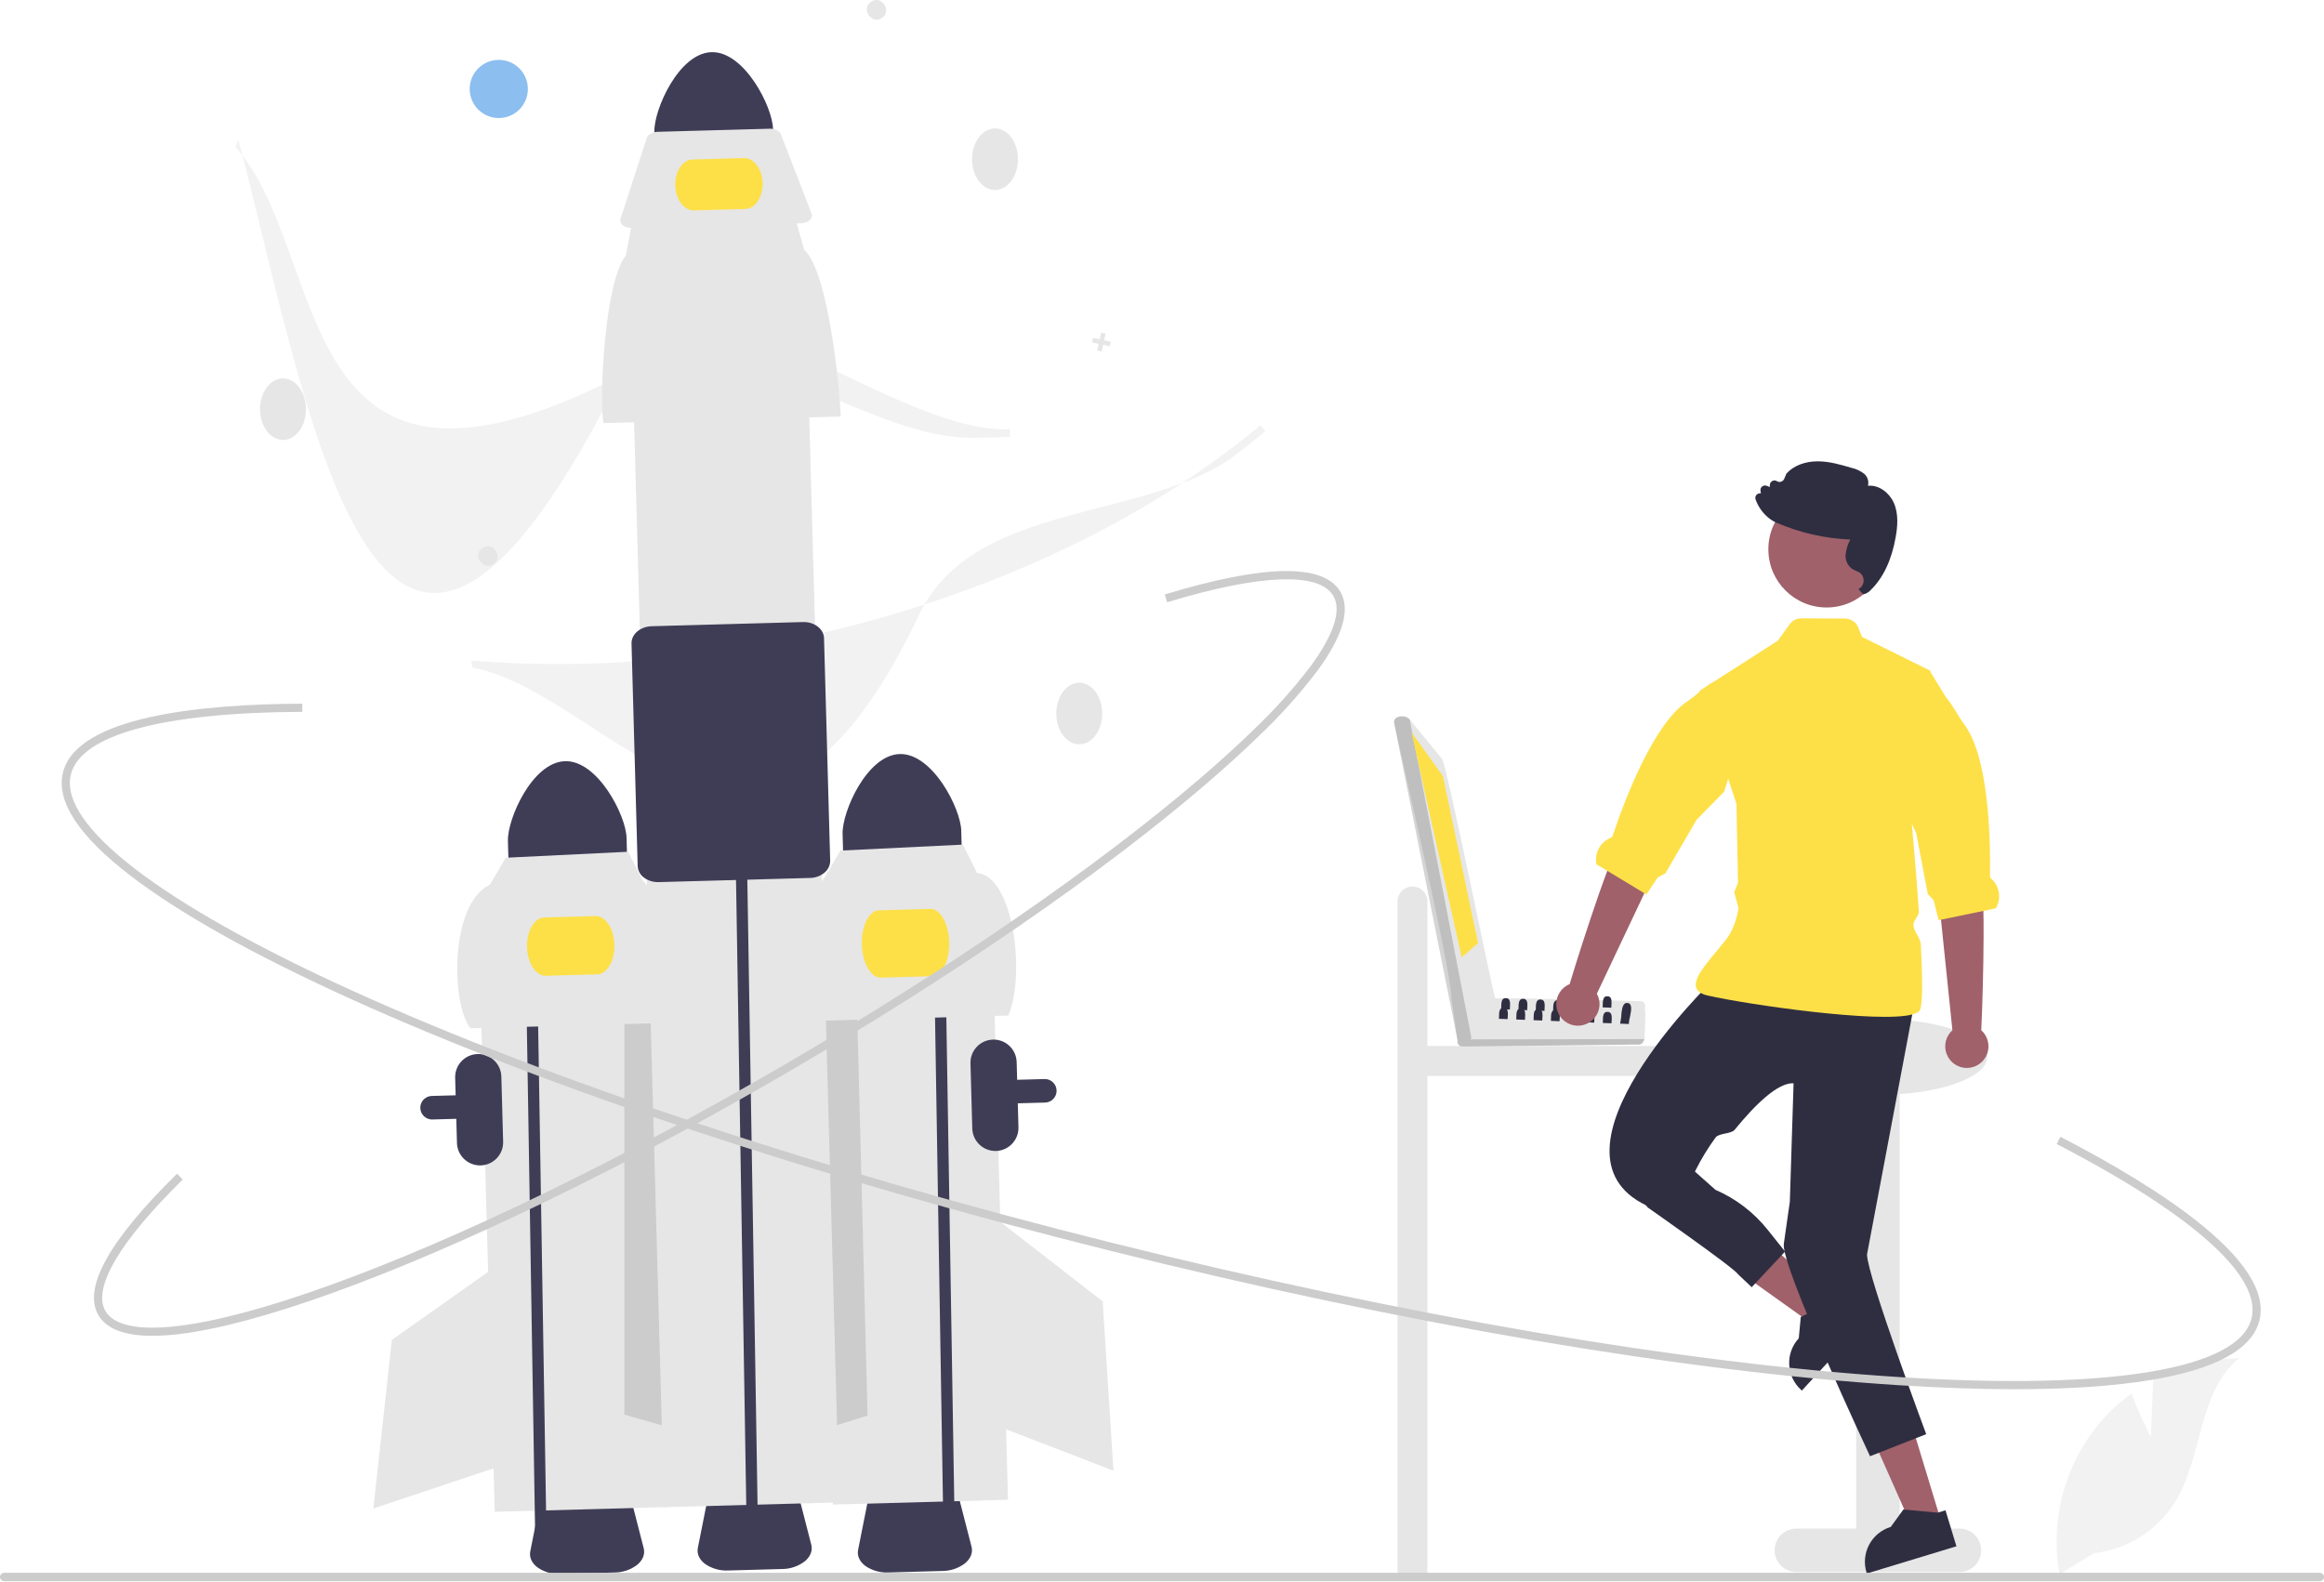
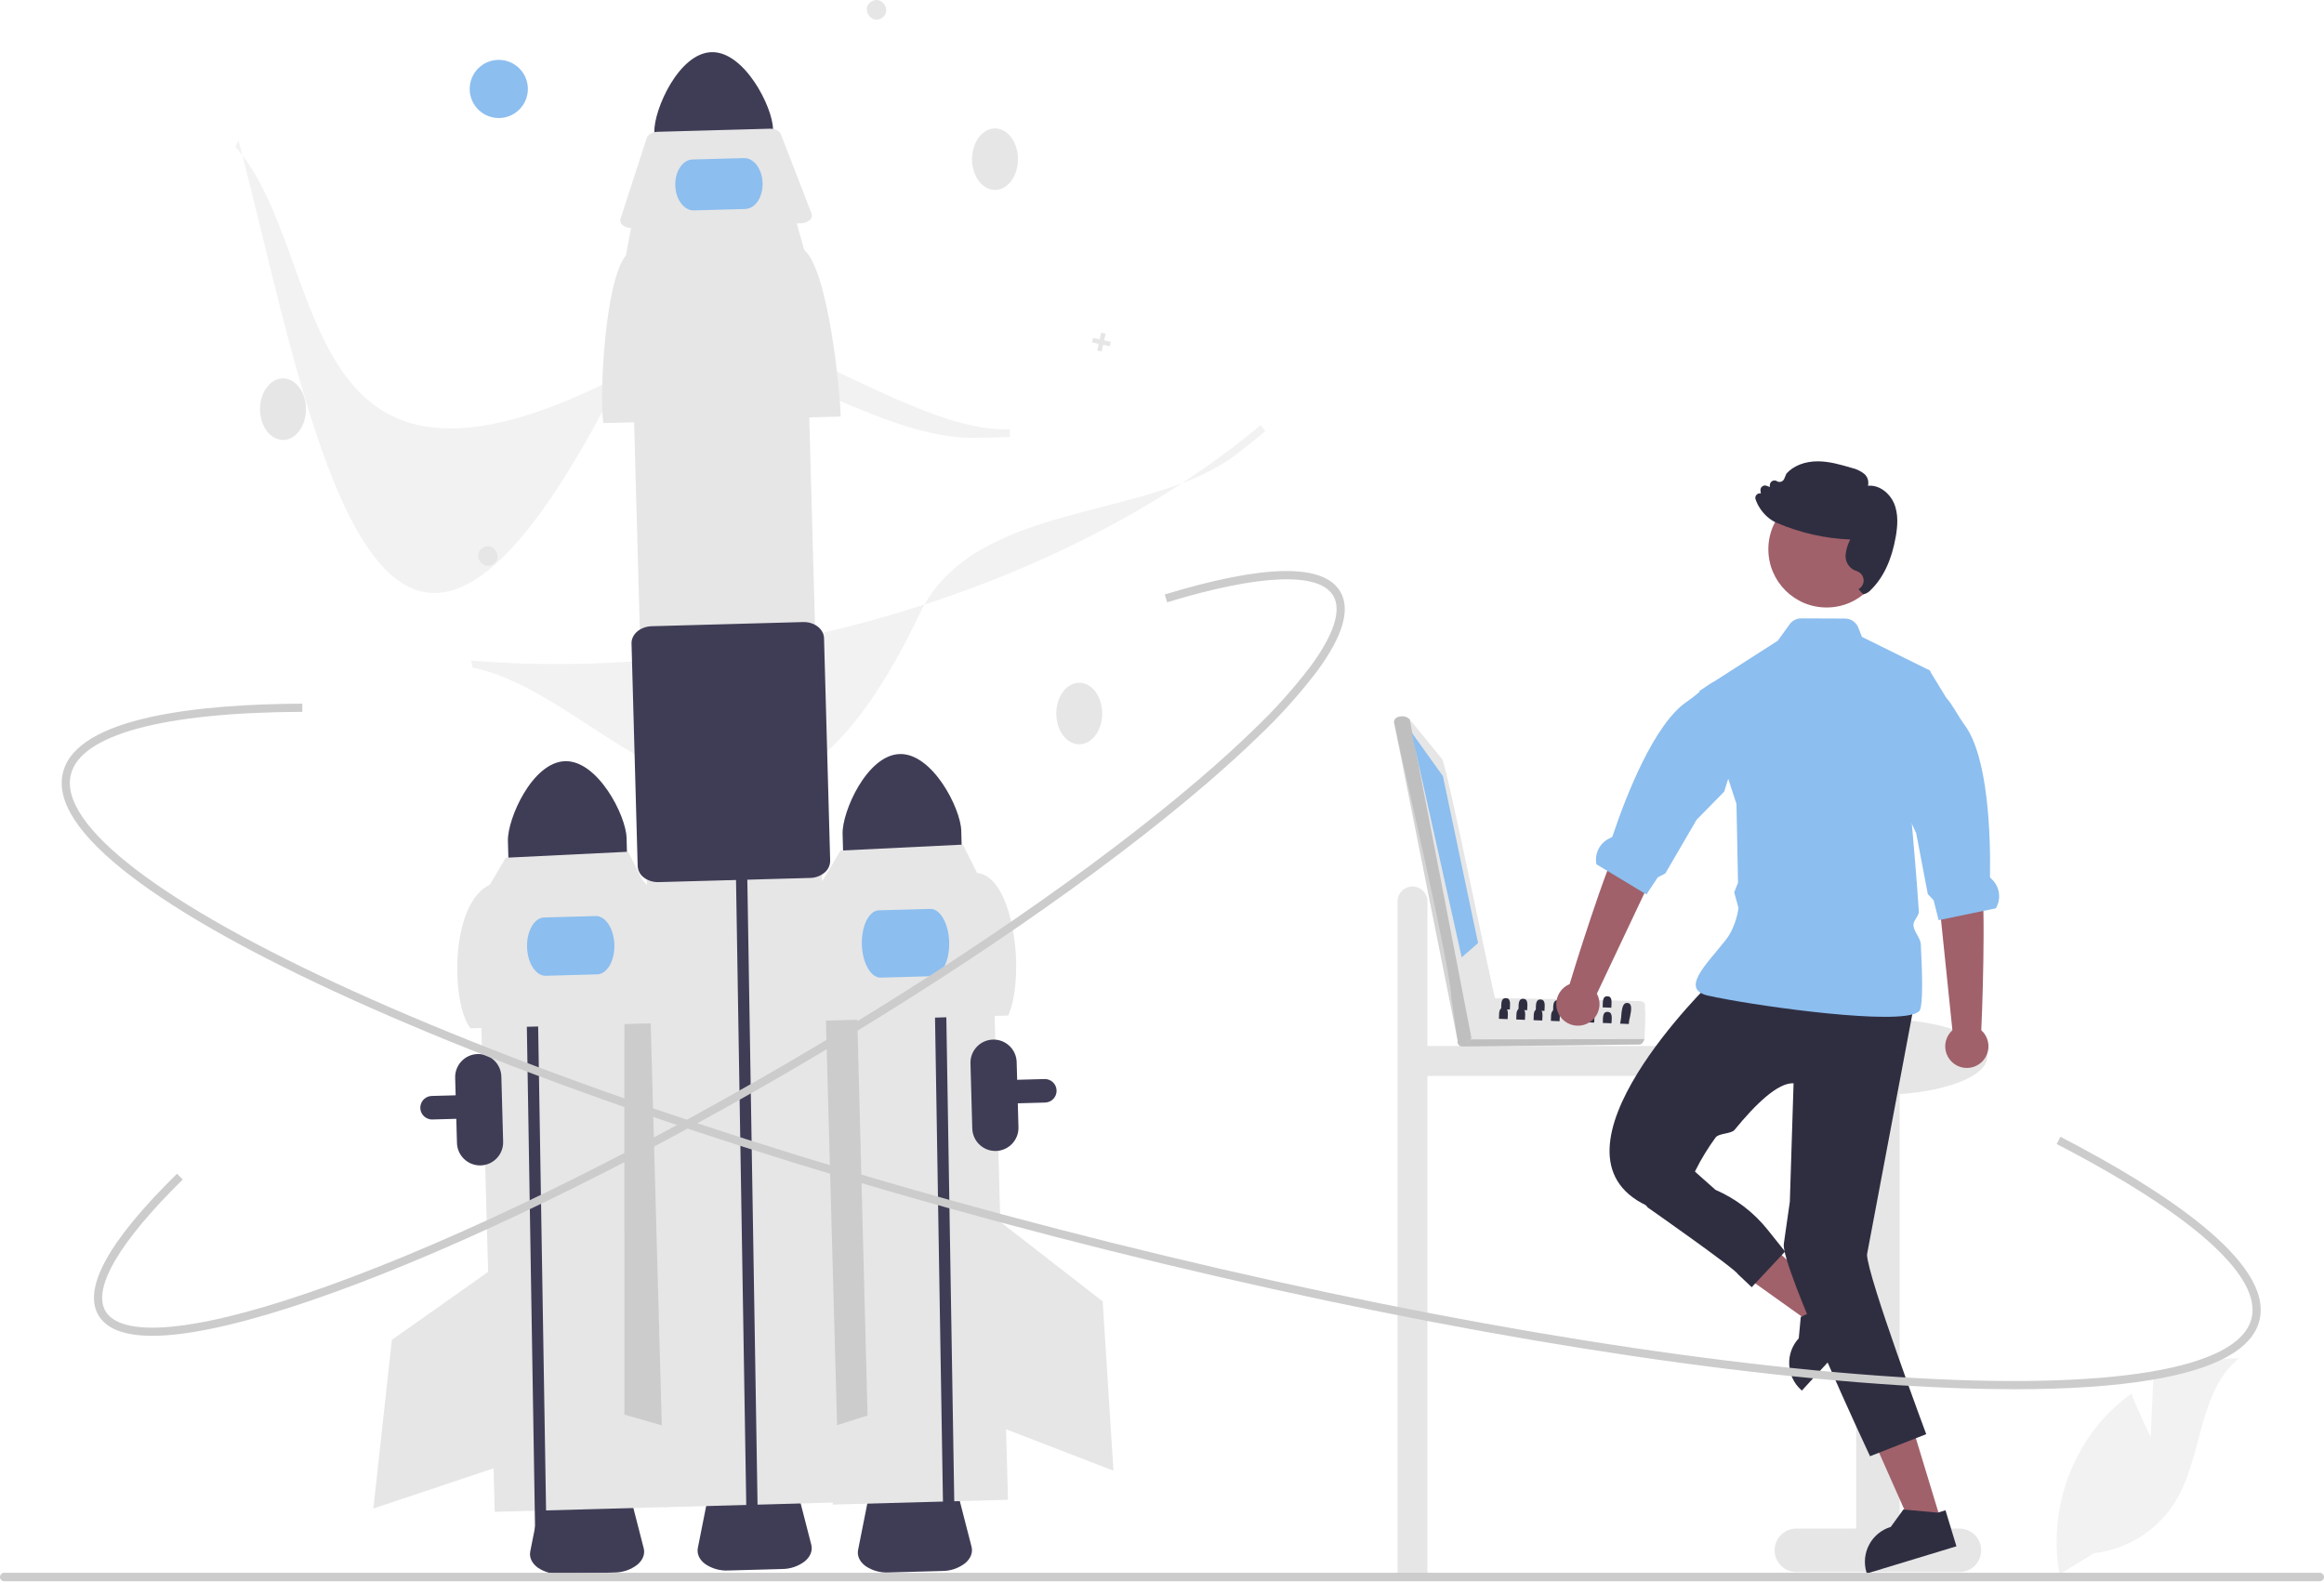
<svg xmlns="http://www.w3.org/2000/svg" data-name="Layer 1" width="855.157" height="581.907" viewBox="0 0 855.157 581.907">
  <path d="M696.927,503.797a5.5,5.5,0,0,1,5.5,5.5v53.206h105.5a5.5,5.5,0,0,1,0,11h-105.5v184h-11V509.297A5.5,5.5,0,0,1,696.927,503.797Z" transform="translate(-177.1854 -177.5591)" fill="#e6e6e6" />
  <path d="M403.333,756.253l-19.832.548a13.812,13.812,0,0,1-8.486-2.379c-2.154-1.602-3.142-3.768-2.708-5.943l3.903-19.613c.735-3.7,5.27-6.497,10.78-6.649l10.952-.302c5.51-.152,10.192,2.39,11.13,6.044l4.979,19.368c.552,2.148-.314,4.365-2.376,6.083A13.812,13.812,0,0,1,403.333,756.253Z" transform="translate(-177.1854 -177.5591)" fill="#3f3d56" />
  <path d="M523.963,755.693l-19.832.548a13.812,13.812,0,0,1-8.486-2.379c-2.154-1.602-3.142-3.768-2.708-5.943l3.903-19.613c.735-3.7,5.27-6.497,10.78-6.649l10.952-.302c5.51-.152,10.192,2.39,11.13,6.044l4.979,19.368c.552,2.148-.314,4.365-2.376,6.083A13.812,13.812,0,0,1,523.963,755.693Z" transform="translate(-177.1854 -177.5591)" fill="#3f3d56" />
  <path d="M334.467,589.188a4.331,4.331,0,0,1,1.595-8.308L561.53,574.655a4.33,4.33,0,0,1,4.449,4.208l0,0a4.336,4.336,0,0,1-4.209,4.448l-0-0-225.468,6.226A4.307,4.307,0,0,1,334.467,589.188Z" transform="translate(-177.1854 -177.5591)" fill="#3f3d56" />
  <rect x="356.219" y="515.396" width="64.474" height="217.68" transform="translate(-194.2683 -166.5985) rotate(-1.58175)" fill="#e6e6e6" />
  <polygon points="242.126 333.079 229.737 366.828 229.748 520.587 244.844 524.916 242.126 333.079" fill="#ccc" />
  <path d="M385.116,457.681c-12.057.342-21.257,21.209-21.036,29.352l.407,14.742,43.659-1.206-.407-14.742C407.511,477.685,397.174,457.357,385.116,457.681Z" transform="translate(-177.1854 -177.5591)" fill="#3f3d56" />
  <path d="M354.063,606.44a8.51,8.51,0,0,1-8.731-8.262l-.662-23.991a8.5,8.5,0,1,1,16.994-.469l.662,23.991A8.51,8.51,0,0,1,354.063,606.44Z" transform="translate(-177.1854 -177.5591)" fill="#3f3d56" />
  <polyline points="193.233 339.284 192.928 323.429 197.086 323.326 197.391 339.13 201.16 569.476 197.001 569.591" fill="#3f3d56" />
  <path d="M425.067,553.92l-74.739,2.064c-7.139-8.705-7.787-45.793,7.111-52.851l5.842-9.92,45.043-2.199,5.264,10.445C420.999,507.764,424.82,544.62,425.067,553.92Z" transform="translate(-177.1854 -177.5591)" fill="#e6e6e6" />
-   <path d="M396.936,536.132l-18.9.522c-3.647.101-6.748-4.631-6.911-10.546s2.672-10.811,6.319-10.912l18.9-.522c3.647-.101,6.748,4.631,6.911,10.546S400.583,536.032,396.936,536.132Z" transform="translate(-177.1854 -177.5591)" fill="#fde047" />
+   <path d="M396.936,536.132l-18.9.522c-3.647.101-6.748-4.631-6.911-10.546s2.672-10.811,6.319-10.912l18.9-.522c3.647-.101,6.748,4.631,6.911,10.546S400.583,536.032,396.936,536.132Z" transform="translate(-177.1854 -177.5591)" fill="#8cbeef" />
  <polygon points="183.151 465.568 144.192 493.088 137.386 555.138 182.834 539.953 183.151 465.568" fill="#e6e6e6" />
  <rect x="480.63" y="512.731" width="64.474" height="217.68" transform="translate(-194.1474 -163.1654) rotate(-1.58175)" fill="#e6e6e6" />
  <polygon points="301.996 333.806 315.257 367.222 319.236 520.93 304.257 525.649 301.996 333.806" fill="#ccc" />
  <ellipse cx="397.132" cy="262.584" rx="8.447" ry="11.327" fill="#e6e6e6" />
  <path d="M508.269,455.051c-12.057.342-21.257,21.209-21.036,29.352l.407,14.742,43.659-1.206L530.892,483.197C530.663,475.054,520.326,454.727,508.269,455.051Z" transform="translate(-177.1854 -177.5591)" fill="#3f3d56" />
  <polyline points="343.567 344.247 343.262 328.392 347.42 328.288 347.725 344.093 351.494 574.439 347.335 574.554" fill="#3f3d56" />
  <path d="M548.219,551.29l-74.739,2.064c-1.303-7.877.383-44.633,7.111-52.851l5.842-9.92,45.043-2.199,5.264,10.445C550.039,499.912,554.691,536.032,548.219,551.29Z" transform="translate(-177.1854 -177.5591)" fill="#e6e6e6" />
-   <path d="M520.18,536.813l-18.9.522c-3.647.101-6.768-5.374-6.957-12.202s2.626-12.466,6.273-12.567l18.9-.522c3.647-.101,6.768,5.374,6.957,12.202S523.827,536.712,520.18,536.813Z" transform="translate(-177.1854 -177.5591)" fill="#fde047" />
+   <path d="M520.18,536.813l-18.9.522c-3.647.101-6.768-5.374-6.957-12.202s2.626-12.466,6.273-12.567l18.9-.522c3.647-.101,6.768,5.374,6.957,12.202S523.827,536.712,520.18,536.813Z" transform="translate(-177.1854 -177.5591)" fill="#8cbeef" />
  <polygon points="368.086 449.662 405.749 478.93 409.715 541.227 365.009 523.983 368.086 449.662" fill="#e6e6e6" />
  <path d="M534.754,338.68c-40.413,0-86.857-44.846-127.949-23.539-124.415,64.514-107.289-43.44-143.032-83.589l1.173-2.354c27.059,103.218,51.543,267.692,142.399,83.205,22.759-46.214,97.455,25.22,141.423,23.113l.076,2.829Q541.88,338.681,534.754,338.68Z" transform="translate(-177.1854 -177.5591)" fill="#f2f2f2" />
  <path d="M631.751,345.026c-32.216,24.4-96.316,16.691-116.208,58.487-60.228,126.545-111.754,30.148-164.488,19.724l-.486-2.585c52.79,4.378,109.414-2.415,163.751-19.648,49.104-15.571,92.915-38.736,126.692-66.962l1.769,2.209Q637.432,340.725,631.751,345.026Z" transform="translate(-177.1854 -177.5591)" fill="#f2f2f2" />
  <ellipse cx="104.132" cy="150.584" rx="8.447" ry="11.327" fill="#e6e6e6" />
  <ellipse cx="366.132" cy="58.584" rx="8.447" ry="11.327" fill="#e6e6e6" />
  <path d="M358.656,385.188c-3.862,2.573-7.815-3.551-3.878-6.01C358.639,376.605,362.592,382.729,358.656,385.188Z" transform="translate(-177.1854 -177.5591)" fill="#e6e6e6" />
  <path d="M501.656,184.188c-3.862,2.573-7.815-3.551-3.878-6.01C501.639,175.605,505.592,181.729,501.656,184.188Z" transform="translate(-177.1854 -177.5591)" fill="#e6e6e6" />
  <polygon points="408.749 125.801 406.292 125.262 406.83 122.804 405.192 122.445 404.653 124.903 402.196 124.365 401.837 126.003 404.294 126.542 403.756 128.999 405.394 129.358 405.933 126.9 408.39 127.439 408.749 125.801" fill="#e6e6e6" />
  <circle cx="183.535" cy="32.737" r="10.702" fill="#8cbeef" />
  <path d="M439.001,196.75c-12.057.342-21.257,21.209-21.036,29.352l.407,14.742,43.659-1.206-.407-14.742C461.396,216.753,451.059,196.426,439.001,196.75Z" transform="translate(-177.1854 -177.5591)" fill="#3f3d56" />
  <path d="M464.998,754.968l-19.832.548a13.812,13.812,0,0,1-8.486-2.379c-2.154-1.602-3.142-3.768-2.708-5.943l3.903-19.613c.736-3.7,5.27-6.497,10.78-6.649l10.952-.302c5.51-.152,10.192,2.39,11.13,6.044l4.979,19.368c.552,2.148-.314,4.365-2.376,6.083A13.812,13.812,0,0,1,464.998,754.968Z" transform="translate(-177.1854 -177.5591)" fill="#3f3d56" />
  <rect x="415.453" y="291.401" width="64.474" height="440.016" transform="translate(-191.1314 -165.0065) rotate(-1.58175)" fill="#e6e6e6" />
  <polyline points="270.868 325.949 270.563 310.094 274.721 309.991 275.026 325.795 278.795 556.141 274.636 556.256" fill="#3f3d56" />
  <path d="M486.531,330.851,399.205,333.262c-1.523-9.203.447-52.15,8.308-61.752l2.154-11.462,60.297-1.665,3.155,11.171C481.778,276.922,486.242,319.985,486.531,330.851Z" transform="translate(-177.1854 -177.5591)" fill="#e6e6e6" />
  <path d="M471.87,259.735l-62.223,1.718c-2.297.063-4.193-1.142-4.236-2.693a1.952,1.952,0,0,1,.097-.658l9.665-29.775c.414-1.275,2.061-2.211,3.984-2.264l41.264-1.139c1.923-.053,3.619.791,4.103,2.041l11.293,29.196c.578,1.493-.756,3.047-2.98,3.471A6.081,6.081,0,0,1,471.87,259.735Z" transform="translate(-177.1854 -177.5591)" fill="#e6e6e6" />
  <path d="M415.786,501.486a7.626,7.626,0,0,1-1.581-.915,5.604,5.604,0,0,1-2.379-4.321l-2.261-81.878c-.093-3.389,3.225-6.241,7.398-6.356l55.703-1.538c4.173-.116,7.643,2.549,7.737,5.938l2.261,81.878a5.603,5.603,0,0,1-2.137,4.446,8.506,8.506,0,0,1-5.261,1.91l-55.702,1.538A8.92,8.92,0,0,1,415.786,501.486Z" transform="translate(-177.1854 -177.5591)" fill="#3f3d56" />
-   <path d="M451.438,254.466l-18.9.522c-3.647.101-6.731-4.02-6.874-9.184s2.709-9.449,6.356-9.55l18.9-.522c3.647-.101,6.731,4.02,6.874,9.184S455.085,254.365,451.438,254.466Z" transform="translate(-177.1854 -177.5591)" fill="#fde047" />
+   <path d="M451.438,254.466l-18.9.522c-3.647.101-6.731-4.02-6.874-9.184s2.709-9.449,6.356-9.55l18.9-.522c3.647-.101,6.731,4.02,6.874,9.184S455.085,254.365,451.438,254.466Z" transform="translate(-177.1854 -177.5591)" fill="#8cbeef" />
  <path d="M898.194,740.087h-22V580.21c18.402-1.32,32.233-6.955,32.233-13.707,0-7.732-18.132-14-40.5-14s-40.5,6.268-40.5,14c0,6.818,14.1,12.494,32.767,13.742V740.087h-22a8,8,0,0,0,0,16h60a8,8,0,0,0,0-16Z" transform="translate(-177.1854 -177.5591)" fill="#e6e6e6" />
  <polygon points="676.847 481.363 669.62 489.238 635.806 465.112 646.471 453.489 676.847 481.363" fill="#a0616a" />
  <path d="M835.554,679.707a13.322,13.322,0,0,0,4.336,9.307l.318.296,9.478-10.329,13.821-15.064-10.203-9.367-1.842,2.012-.192.207-9.182,4.343-1.946.925-.333.155-.732,7.865v.007A13.283,13.283,0,0,0,835.554,679.707Z" transform="translate(-177.1854 -177.5591)" fill="#2f2e41" />
  <polygon points="714.287 559.924 704.06 563.031 687.21 525.063 702.304 520.478 714.287 559.924" fill="#a0616a" />
  <path d="M863.987,756.202l.126.422,32.976-10.018-4.025-13.251-2.604.792-.274.081-12.26-1.125-.363-.03-4.639,6.4a13.413,13.413,0,0,0-8.938,16.728Z" transform="translate(-177.1854 -177.5591)" fill="#2f2e41" />
  <path id="ad16ec3e-8c70-4d69-a6df-f9bf45b483f6-39" data-name="Path 17" d="M807.142,538.687s-65.294,63.042-24.016,82.556h12.758a84.503,84.503,0,0,1,12.611-25.108c1.205-1.577,5.721-1.257,6.975-2.794,7.657-9.387,15.958-17.448,21.691-17.128l-1.372,43.558L833.571,635.308c-1.165,8.032,31.727,78.161,31.727,78.161L885.972,705.344s-21.54-57.762-21.792-66.089L881.442,547.693Z" transform="translate(-177.1854 -177.5591)" fill="#2f2e41" />
-   <path d="M801.698,541.796a3.89,3.89,0,0,0,1.273,1.154,8.99,8.99,0,0,0,2.671.991c14.701,3.337,62.726,10.255,75.192,6.955,1.532-.4,2.53-.962,2.856-1.702,1.043-2.338.91-12.215.296-24.142-.111-2.234-2.575-4.654-2.723-6.992-.104-1.753,2.109-3.403,1.99-5.186-.814-12.06-1.864-24.349-2.567-32.118-.444-4.994-.747-8.116-.747-8.116l7.584-47.817-.355-.585-.4-.2-24.453-12.104-1.332-3.403a5.267,5.267,0,0,0-4.876-3.337l-16.107-.067a5.249,5.249,0,0,0-4.284,2.175l-4.365,6.045-28.855,18.497.111.34,13.54,41.203.067,3.211v.007l.503,25.821-1.398,3.5,1.576,5.741s-.725,6.711-4.609,11.697c-3.522,4.528-8.005,9.248-10.033,13.081v.007C801.128,538.571,800.751,540.405,801.698,541.796Z" transform="translate(-177.1854 -177.5591)" fill="#fde047" />
+   <path d="M801.698,541.796a3.89,3.89,0,0,0,1.273,1.154,8.99,8.99,0,0,0,2.671.991c14.701,3.337,62.726,10.255,75.192,6.955,1.532-.4,2.53-.962,2.856-1.702,1.043-2.338.91-12.215.296-24.142-.111-2.234-2.575-4.654-2.723-6.992-.104-1.753,2.109-3.403,1.99-5.186-.814-12.06-1.864-24.349-2.567-32.118-.444-4.994-.747-8.116-.747-8.116l7.584-47.817-.355-.585-.4-.2-24.453-12.104-1.332-3.403a5.267,5.267,0,0,0-4.876-3.337l-16.107-.067a5.249,5.249,0,0,0-4.284,2.175l-4.365,6.045-28.855,18.497.111.34,13.54,41.203.067,3.211v.007l.503,25.821-1.398,3.5,1.576,5.741s-.725,6.711-4.609,11.697c-3.522,4.528-8.005,9.248-10.033,13.081v.007C801.128,538.571,800.751,540.405,801.698,541.796Z" transform="translate(-177.1854 -177.5591)" fill="#8cbeef" />
  <path id="ef5568b9-6037-4ec0-9cfc-fa22633e4b80-40" data-name="Path 18" d="M779.991,617.498l3.49,4.41s32.098,22.456,33.2,24.555l5.073,4.8,12.274-13.12-6.383-8a50.107,50.107,0,0,0-19.221-14.716h0l-9.782-8.679Z" transform="translate(-177.1854 -177.5591)" fill="#2f2e41" />
  <path d="M895.61,556.69l-5.845-56.578L888.222,476.827l16.36-2.958s-.648,16.65,1.495,26.044c2.115,9.27.281,55.535.15,56.773a7.96,7.96,0,1,1-10.617.005Z" transform="translate(-177.1854 -177.5591)" fill="#a0616a" />
-   <path d="M876.128,471.006l4.558,9.751,1.591,3.396,4.284,22.433,2.138,2.271,1.842,7.332.866-.178,15.611-3.233,4.55-.94A8.65,8.65,0,0,0,909.999,501.015c-.311-.281-.57-.555-.562-.814.259-15.604-.695-44.096-9.315-55.823-2.738-3.722-4.38-7.428-6.77-10.018-.007-.007-.007-.015-.015-.015l-5.815-9.522-.355-.585-.4-.2Z" transform="translate(-177.1854 -177.5591)" fill="#fde047" />
+   <path d="M876.128,471.006l4.558,9.751,1.591,3.396,4.284,22.433,2.138,2.271,1.842,7.332.866-.178,15.611-3.233,4.55-.94A8.65,8.65,0,0,0,909.999,501.015c-.311-.281-.57-.555-.562-.814.259-15.604-.695-44.096-9.315-55.823-2.738-3.722-4.38-7.428-6.77-10.018-.007-.007-.007-.015-.015-.015l-5.815-9.522-.355-.585-.4-.2Z" transform="translate(-177.1854 -177.5591)" fill="#8cbeef" />
  <circle id="af7fa85c-211d-4c02-a612-cf38cfa53f1c" data-name="Ellipse 5" cx="672.128" cy="202.131" r="21.431" fill="#a0616a" />
  <path d="M874.761,375.079c.628-3.601,1.117-8.27-.681-12.42-1.519-3.493-5.32-6.768-9.545-6.326a4.399,4.399,0,0,0-1.373-4.399,11.555,11.555,0,0,0-4.688-2.204c-3.971-1.167-8.084-2.377-12.332-2.4-4.767-.026-8.99,1.607-11.58,4.486l-.063.093-.776,1.854a1.868,1.868,0,0,1-1.149,1.057,1.836,1.836,0,0,1-1.553-.19,1.695,1.695,0,0,0-2.581,1.366l-.041.791-1.112-.443a1.69,1.69,0,0,0-2.299,1.851l.148.941a1.811,1.811,0,0,0-1.38.311,1.655,1.655,0,0,0-.589,1.86,15.398,15.398,0,0,0,4.284,6.4,12.802,12.802,0,0,0,2.908,1.977q.329.166.685.315a76.252,76.252,0,0,0,26.963,6.108,15.654,15.654,0,0,0-1.674,5.372,5.875,5.875,0,0,0,2.514,5.541,7.399,7.399,0,0,0,1.204.552,7.941,7.941,0,0,1,1.155.534,3.598,3.598,0,0,1-.148,6.243s1.595,1.947,1.85,1.914a4.982,4.982,0,0,0,2.625-1.553C870.173,390.202,873.278,383.602,874.761,375.079Z" transform="translate(-177.1854 -177.5591)" fill="#2f2e41" />
  <path d="M968.583,706.352l.931-20.943a67.64,67.64,0,0,1,31.55-7.986c-15.153,12.389-13.259,36.269-23.532,52.929a40.686,40.686,0,0,1-29.835,18.801l-12.68,7.764a68.176,68.176,0,0,1,14.37-55.246A65.854,65.854,0,0,1,961.489,690.425C964.526,698.433,968.583,706.352,968.583,706.352Z" transform="translate(-177.1854 -177.5591)" fill="#f2f2f2" />
  <path d="M1032.342,757.913a1.549,1.549,0,0,1-1.553,1.553H178.739a1.553,1.553,0,0,1,0-3.106h852.05A1.549,1.549,0,0,1,1032.342,757.913Z" transform="translate(-177.1854 -177.5591)" fill="#ccc" />
  <path d="M543.683,601.125a8.51,8.51,0,0,1-8.731-8.262l-.662-23.991a8.5,8.5,0,0,1,16.994-.469l.662,23.991A8.51,8.51,0,0,1,543.683,601.125Z" transform="translate(-177.1854 -177.5591)" fill="#3f3d56" />
  <path d="M918.54,688.807q-19.368,0-42.457-1.464c-79.614-5.056-182.738-22.633-290.376-49.492-107.638-26.859-206.93-59.794-279.585-92.734-35.393-16.047-62.556-31.236-80.735-45.147-19.247-14.727-27.666-27.564-25.024-38.153,5.148-20.629,50.731-25.142,88.064-25.295l.013,3c-51.268.21-81.514,8.387-85.166,23.022-4.652,18.64,33.287,47.741,104.087,79.841,72.496,32.868,171.605,65.739,279.073,92.557,107.467,26.816,210.401,44.363,289.84,49.408,77.579,4.928,124.743-2.938,129.395-21.578,3.862-15.477-21.598-38.275-71.689-64.198l1.379-2.664c36.397,18.836,78.646,45.852,73.222,67.589-2.643,10.589-16.105,17.965-40.015,21.923C954.935,687.676,938.194,688.807,918.54,688.807Z" transform="translate(-177.1854 -177.5591)" fill="#ccc" />
  <path d="M233.244,669.154c-10.246,0-16.907-2.546-19.855-7.607-5.814-9.98,3.923-27.493,28.941-52.051l2.102,2.141c-23.239,22.812-33.343,40.001-28.451,48.4,3.096,5.312,12.309,7.217,26.648,5.504,14.235-1.699,33.101-6.765,56.072-15.055,47.291-17.067,106.623-45.856,167.065-81.064,60.44-35.207,114.75-72.616,152.927-105.335,7.333-6.286,13.987-12.333,19.779-17.971a196.96,196.96,0,0,0,20.976-23.377c8.563-11.627,11.453-20.581,8.358-25.895-5.17-8.875-26.888-8.04-61.156,2.353l-.87-2.871c36.766-11.149,58.507-11.483,64.619-.992,3.797,6.519.926,16.337-8.534,29.184a199.923,199.923,0,0,1-21.299,23.748c-5.837,5.683-12.539,11.772-19.92,18.1-38.31,32.833-92.777,70.354-153.369,105.649-60.594,35.297-120.1,64.168-167.556,81.295-23.185,8.367-42.273,13.485-56.735,15.211A82.698,82.698,0,0,1,233.244,669.154Z" transform="translate(-177.1854 -177.5591)" fill="#ccc" />
  <path d="M780.787,545.982c-7.414-.148-47.24-1.291-53.771-1.01-.369-1.293-12.75,14.573-13.051,14.671a1.808,1.808,0,0,0,.605,2.908c.728.442,64.932-.746,65.71-.591a1.786,1.786,0,0,0,1.594-1.038l.429-.961c.045-1.644.583-10.048.1-11.485A1.778,1.778,0,0,0,780.787,545.982Z" transform="translate(-177.1854 -177.5591)" fill="#e6e6e6" />
  <path d="M782.303,559.959c-.377.905-.859,2.043-2.023,2.001l-65.032.73a1.794,1.794,0,0,1-1.565-2.633Z" transform="translate(-177.1854 -177.5591)" opacity="0.17" style="isolation:isolate" />
  <path d="M727.32,544.777c-.7-1.211-18.086-87.238-19.537-87.958l-11.87-14.521-1.061-.798c-1.475-.81-5.014-.262-4.696,1.991h0c2.789,13.37,20.726,89.518,21.119,101.39l2.159,15.124a1.863,1.863,0,0,0,2.3,1.53,3.583,3.583,0,0,0,2.877-2.079C718.773,558.923,728.133,545.087,727.32,544.777Z" transform="translate(-177.1854 -177.5591)" fill="#e6e6e6" />
  <path d="M695.91,442.299l22.703,117.161c-.759,1.922-4.312,3.268-5.139.747-.014-.003-23.291-116.644-23.315-116.713C689.911,440.687,694.55,440.598,695.91,442.299Z" transform="translate(-177.1854 -177.5591)" opacity="0.17" style="isolation:isolate" />
-   <polygon points="519.409 269.531 530.939 285.603 543.881 347.068 537.865 352.316 519.409 269.531" fill="#fde047" />
+   <polygon points="519.409 269.531 530.939 285.603 543.881 347.068 537.865 352.316 519.409 269.531" fill="#8cbeef" />
  <path d="M773.344,554.269l3.19.13a12.539,12.539,0,0,1,.46-2.76c.48-2.28.91-4.99-1.08-4.98-1.35-.13-1.81,1.58-2.05,3.44A26.318,26.318,0,0,1,773.344,554.269Z" transform="translate(-177.1854 -177.5591)" fill="#2f2e41" />
  <path d="M755.044,549.979l2.15.08,1.04.04c-.02-1.14.51-3.49-.78-4.07a1.6,1.6,0,0,0-.65-.13c-1.21-.07-1.57.85-1.68,1.91-.07.64-.04,1.32-.06,1.85C755.064,549.769,755.054,549.879,755.044,549.979Z" transform="translate(-177.1854 -177.5591)" fill="#2f2e41" />
  <path d="M748.674,549.719l2.16.09,1.03.04c-.02-1.31.67-4.17-1.43-4.21-1.94-.11-1.69,2.36-1.74,3.76C748.694,549.509,748.684,549.619,748.674,549.719Z" transform="translate(-177.1854 -177.5591)" fill="#2f2e41" />
  <path d="M742.304,549.469l2.15.08,1.04.04c-.02-1.3.67-4.16-1.43-4.2-1.94-.12-1.69,2.35-1.74,3.76C742.324,549.259,742.314,549.369,742.304,549.469Z" transform="translate(-177.1854 -177.5591)" fill="#2f2e41" />
  <path d="M735.934,549.209l2.16.09,1.03.04c-.02-1.31.67-4.16-1.43-4.21-1.94-.11-1.69,2.36-1.74,3.76C735.954,548.999,735.944,549.109,735.934,549.209Z" transform="translate(-177.1854 -177.5591)" fill="#2f2e41" />
  <path d="M729.564,548.959l2.15.08,1.04.04c-.02-1.2.56-3.71-.98-4.14h-.01a1.464,1.464,0,0,0-.44-.06,1.506,1.506,0,0,0-.54.05h-.01c-1.34.35-1.15,2.45-1.19,3.71C729.584,548.749,729.574,548.859,729.564,548.959Z" transform="translate(-177.1854 -177.5591)" fill="#2f2e41" />
  <path d="M766.914,548.279l3.19.13c0-.12,0-.25.01-.4a13.33,13.33,0,0,0,.04-2.29c-.11-.84-.47-1.5-1.48-1.52-1.03-.06-1.44.6-1.6,1.45a3.116,3.116,0,0,0-.08.44v.01C766.914,546.879,766.964,547.719,766.914,548.279Z" transform="translate(-177.1854 -177.5591)" fill="#2f2e41" />
  <path d="M760.544,548.019l3.19.13a23.28,23.28,0,0,0,.06-2.58c-.09-.88-.44-1.6-1.49-1.62-1.06-.07-1.47.65-1.63,1.54C760.524,546.349,760.604,547.379,760.544,548.019Z" transform="translate(-177.1854 -177.5591)" fill="#2f2e41" />
  <path d="M754.174,547.769l.95.04,2.24.09c-.01-.48.08-1.18.09-1.87a4.233,4.233,0,0,0-.02-.62c-.08-.93-.41-1.7-1.5-1.72-1.11-.06-1.5.71-1.64,1.65C754.154,546.179,754.234,547.149,754.174,547.769Z" transform="translate(-177.1854 -177.5591)" fill="#2f2e41" />
  <path d="M766.974,554.019l3.19.12c-.01-1.3.67-4.16-1.43-4.2C766.634,549.809,767.094,552.709,766.974,554.019Z" transform="translate(-177.1854 -177.5591)" fill="#2f2e41" />
  <path d="M760.604,553.759l3.19.13c-.01-1.31.67-4.17-1.43-4.21C760.264,549.559,760.724,552.459,760.604,553.759Z" transform="translate(-177.1854 -177.5591)" fill="#2f2e41" />
  <path d="M754.234,553.509l3.19.12c-.01-.93.34-2.65-.23-3.57a1.32,1.32,0,0,0-1.2-.63,1.406,1.406,0,0,0-.93.23C754.044,550.329,754.334,552.449,754.234,553.509Z" transform="translate(-177.1854 -177.5591)" fill="#2f2e41" />
  <path d="M747.864,553.249l3.19.13c-.01-.93.33-2.64-.22-3.57a1.323,1.323,0,0,0-1.21-.64,1.389,1.389,0,0,0-.93.23C747.674,550.089,747.964,552.199,747.864,553.249Z" transform="translate(-177.1854 -177.5591)" fill="#2f2e41" />
  <path d="M741.494,552.999l3.19.12c-.01-.93.34-2.65-.23-3.57a1.319,1.319,0,0,0-1.2-.63,1.405,1.405,0,0,0-.93.23C741.304,549.819,741.594,551.939,741.494,552.999Z" transform="translate(-177.1854 -177.5591)" fill="#2f2e41" />
  <path d="M735.124,552.739l3.19.13c-.01-.93.33-2.64-.22-3.57a1.312,1.312,0,0,0-1.21-.64,1.389,1.389,0,0,0-.93.23C734.934,549.579,735.224,551.689,735.124,552.739Z" transform="translate(-177.1854 -177.5591)" fill="#2f2e41" />
  <path d="M728.754,552.489l3.19.12c-.01-.93.33-2.64-.23-3.57a1.308,1.308,0,0,0-1.2-.63,1.405,1.405,0,0,0-.93.23C728.564,549.319,728.854,551.429,728.754,552.489Z" transform="translate(-177.1854 -177.5591)" fill="#2f2e41" />
  <path d="M764.78,543.245l24.313-51.421L798.286,470.375l-14.448-8.227s-4.921,15.919-10.064,24.067c-5.075,8.04-18.718,52.287-19.006,53.497a7.96,7.96,0,1,0,10.012,3.533Z" transform="translate(-177.1854 -177.5591)" fill="#a0616a" />
-   <path d="M764.632,495.638l18.388,11.093,4.17-6.303,2.777-1.433,11.494-19.737,10.162-10.354,13.427-42.919-17.47,2.621-.023.007c-3.112,1.651-5.896,4.602-9.713,7.203-12.026,8.196-22.395,34.752-27.335,49.559-.081.243-.414.412-.8.578a8.653,8.653,0,0,0-5.077,9.685Z" transform="translate(-177.1854 -177.5591)" fill="#fde047" />
+   <path d="M764.632,495.638l18.388,11.093,4.17-6.303,2.777-1.433,11.494-19.737,10.162-10.354,13.427-42.919-17.47,2.621-.023.007c-3.112,1.651-5.896,4.602-9.713,7.203-12.026,8.196-22.395,34.752-27.335,49.559-.081.243-.414.412-.8.578a8.653,8.653,0,0,0-5.077,9.685Z" transform="translate(-177.1854 -177.5591)" fill="#8cbeef" />
</svg>
